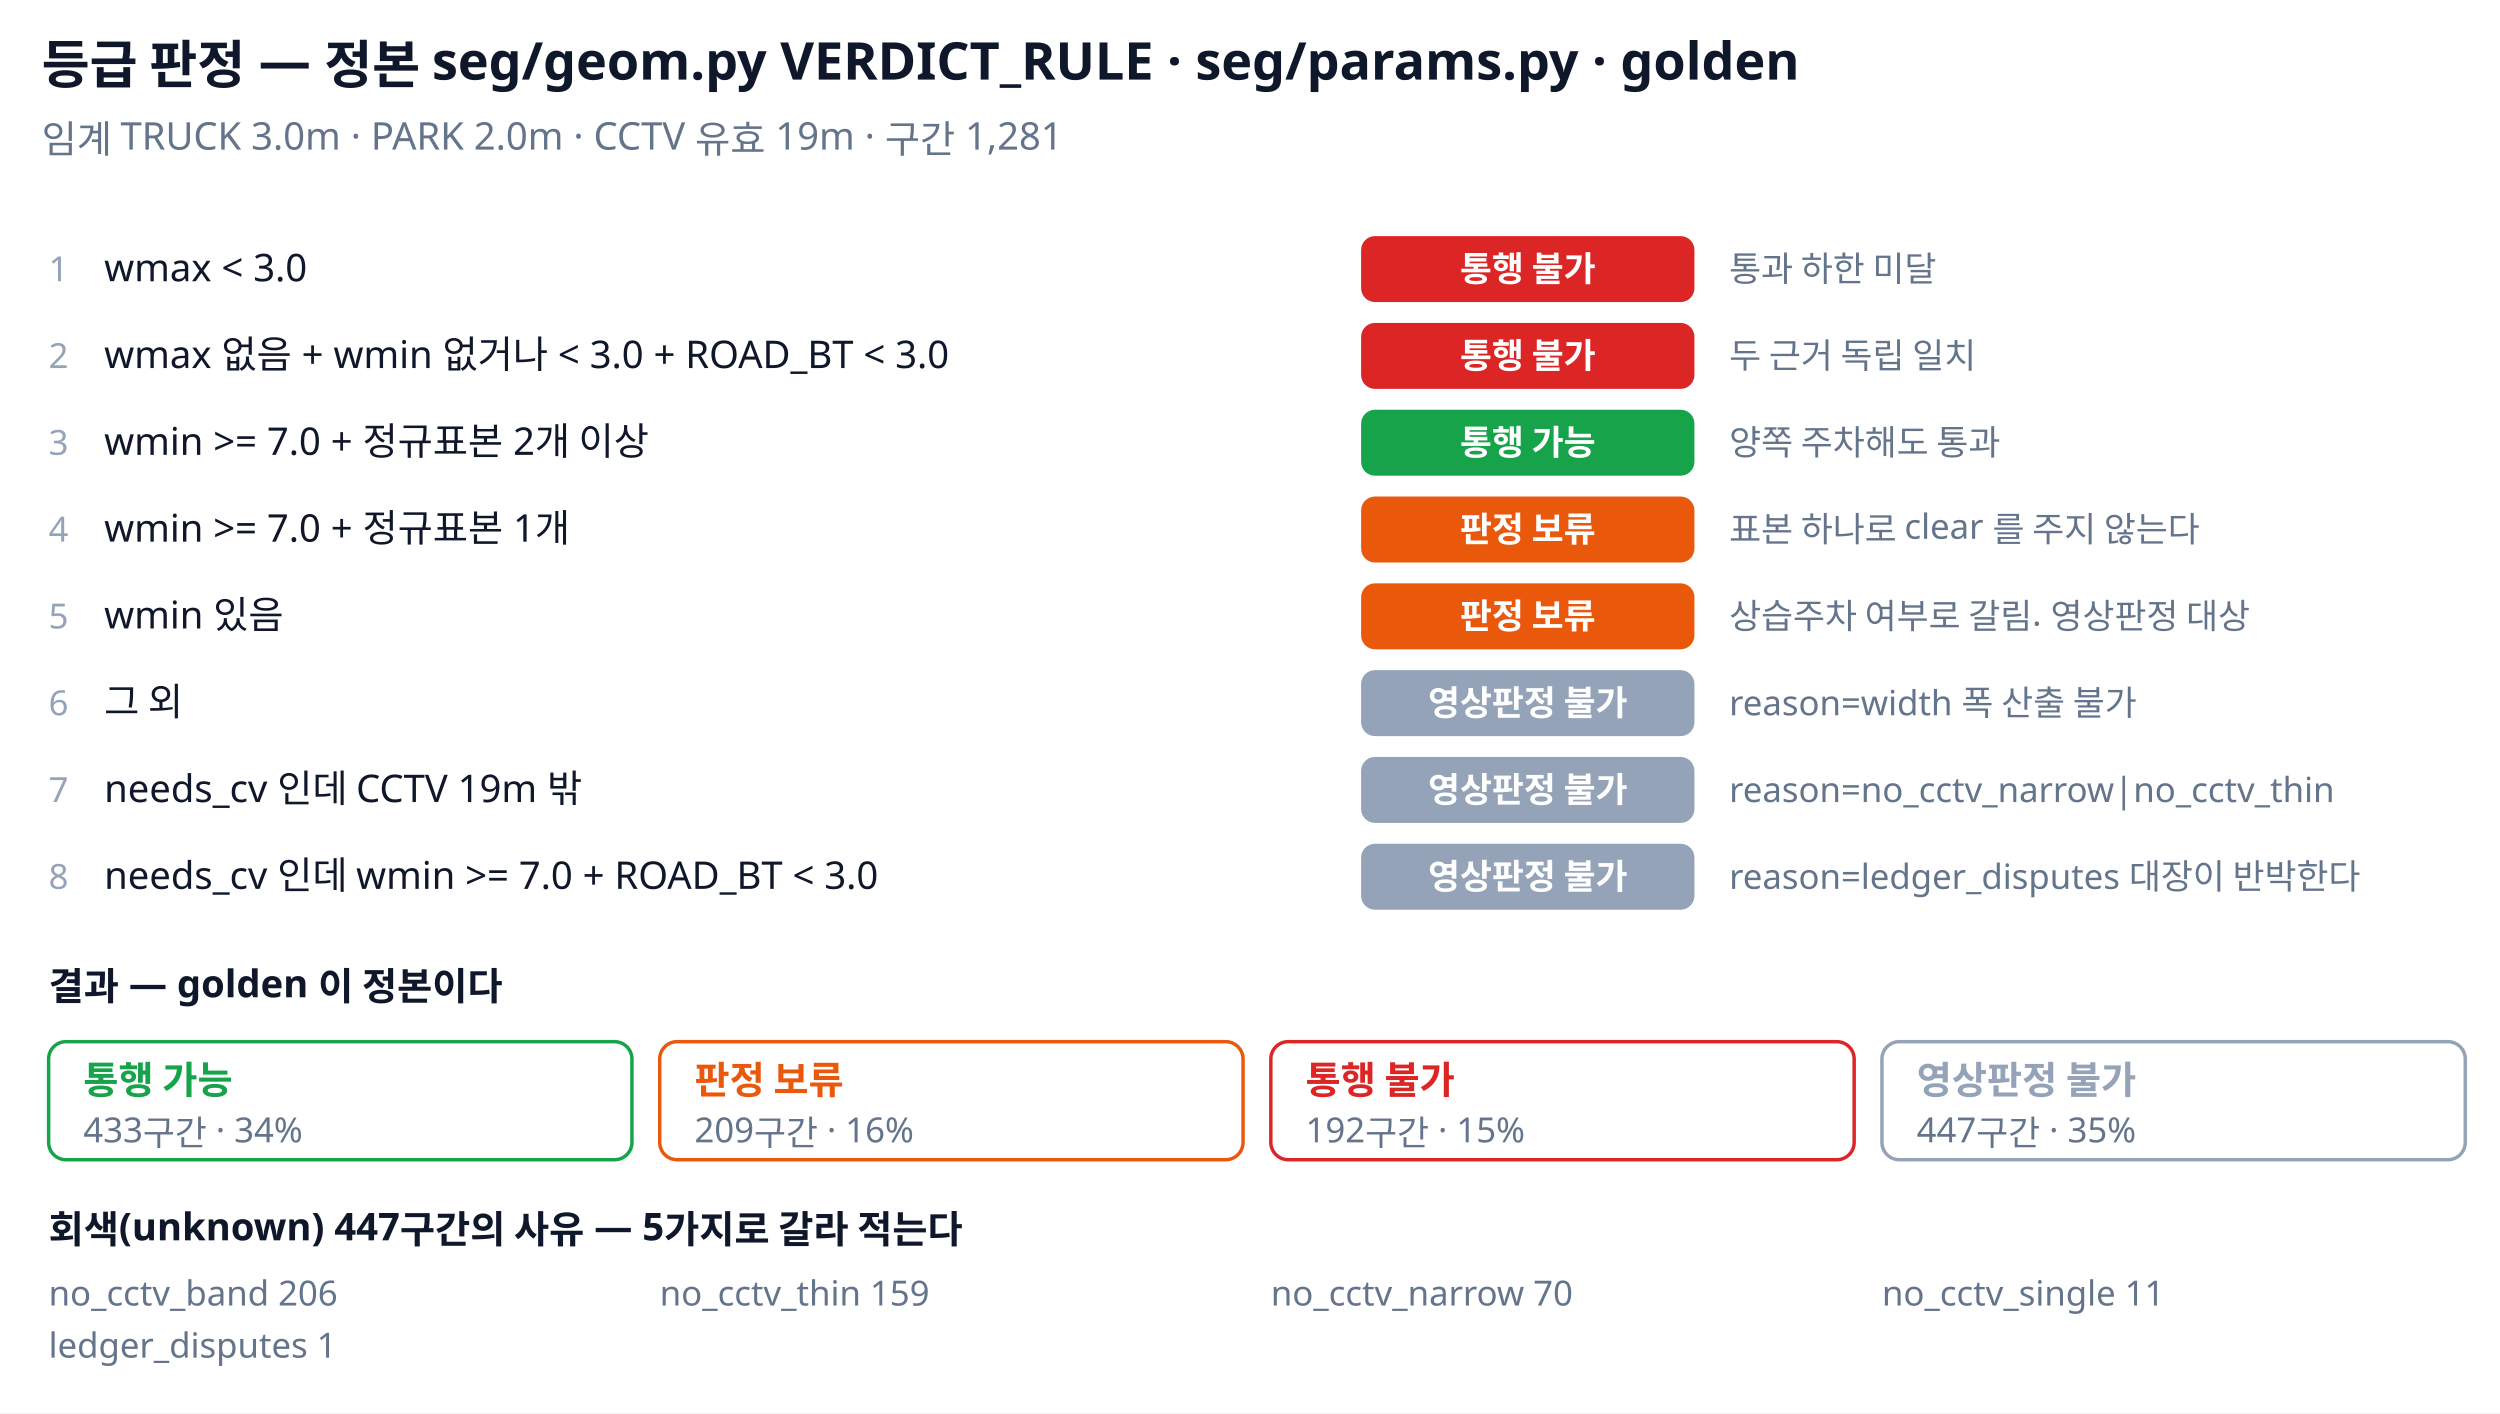
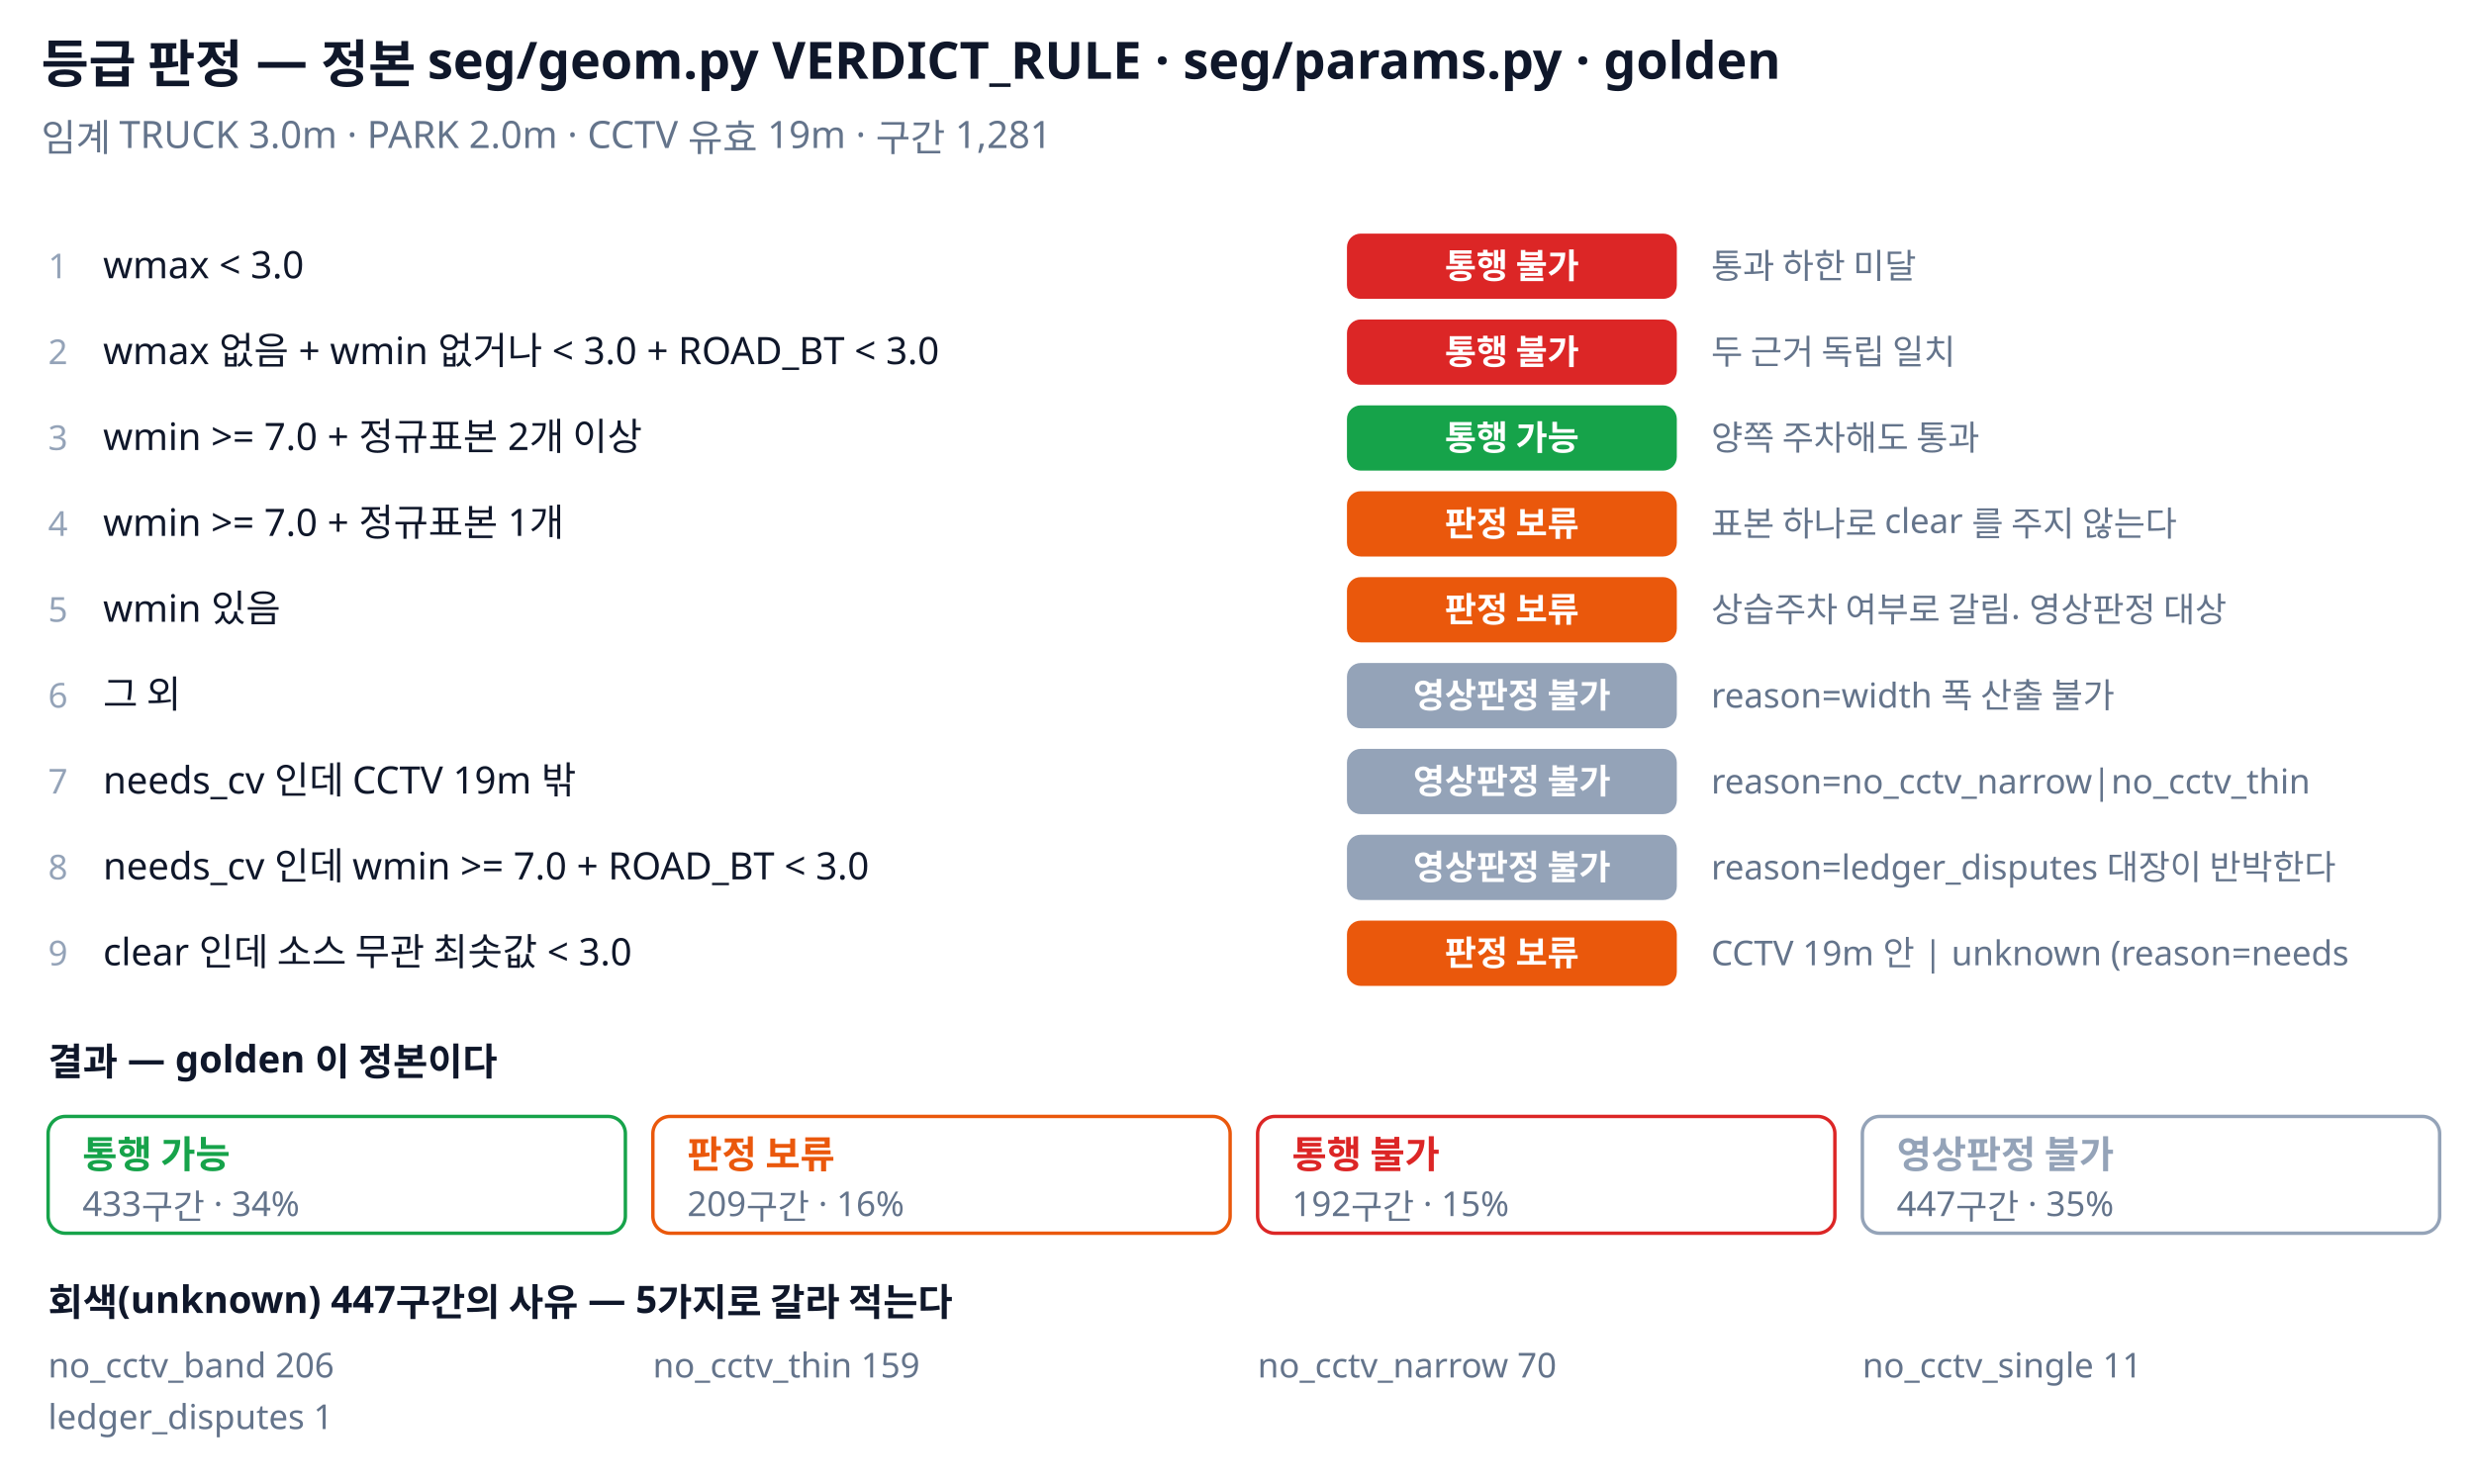
- <svg xmlns="http://www.w3.org/2000/svg" viewBox="0 0 720 407" width="720" height="407" font-family="Pretendard, system-ui, sans-serif">
-   <rect width="720" height="407" fill="#fff" />
+ <svg xmlns="http://www.w3.org/2000/svg" viewBox="0 0 720 432" width="720" height="432" font-family="Pretendard, system-ui, sans-serif">
+   <rect width="720" height="432" fill="#fff" />
  <text x="12" y="24" font-size="15" font-weight="700" fill="#0f172a">등급 판정 — 정본 seg/geom.py VERDICT_RULE · seg/params.py · golden</text>
  <text x="12" y="44" font-size="11" fill="#64748b">임계 TRUCK 3.0m · PARK 2.0m · CCTV 유효 19m · 구간 1,281</text>
  <text x="14" y="81" font-size="10" fill="#94a3b8">1</text>
  <text x="30" y="81" font-size="11" fill="#0f172a">wmax &lt; 3.0</text>
  <rect x="392" y="68" width="96" height="19" rx="4" fill="#dc2626" />
  <text x="440" y="81" font-size="10" font-weight="700" fill="#fff" text-anchor="middle">통행 불가</text>
  <text x="498" y="81" font-size="10" fill="#64748b">통과 하한 미달</text>
  <text x="14" y="106" font-size="10" fill="#94a3b8">2</text>
  <text x="30" y="106" font-size="11" fill="#0f172a">wmax 없음 + wmin 없거나 &lt; 3.0 + ROAD_BT &lt; 3.0</text>
  <rect x="392" y="93" width="96" height="19" rx="4" fill="#dc2626" />
  <text x="440" y="106" font-size="10" font-weight="700" fill="#fff" text-anchor="middle">통행 불가</text>
  <text x="498" y="106" font-size="10" fill="#64748b">두 근거 독립 일치</text>
  <text x="14" y="131" font-size="10" fill="#94a3b8">3</text>
  <text x="30" y="131" font-size="11" fill="#0f172a">wmin &gt;= 7.0 + 정규표본 2개 이상</text>
  <rect x="392" y="118" width="96" height="19" rx="4" fill="#16a34a" />
  <text x="440" y="131" font-size="10" font-weight="700" fill="#fff" text-anchor="middle">통행 가능</text>
  <text x="498" y="131" font-size="10" fill="#64748b">양쪽 주차해도 통과</text>
  <text x="14" y="156" font-size="10" fill="#94a3b8">4</text>
  <text x="30" y="156" font-size="11" fill="#0f172a">wmin &gt;= 7.0 + 정규표본 1개</text>
  <rect x="392" y="143" width="96" height="19" rx="4" fill="#ea580c" />
  <text x="440" y="156" font-size="10" font-weight="700" fill="#fff" text-anchor="middle">판정 보류</text>
  <text x="498" y="156" font-size="10" fill="#64748b">표본 하나로 clear 를 주지 않는다</text>
  <text x="14" y="181" font-size="10" fill="#94a3b8">5</text>
  <text x="30" y="181" font-size="11" fill="#0f172a">wmin 있음</text>
  <rect x="392" y="168" width="96" height="19" rx="4" fill="#ea580c" />
  <text x="440" y="181" font-size="10" font-weight="700" fill="#fff" text-anchor="middle">판정 보류</text>
  <text x="498" y="181" font-size="10" fill="#64748b">상습주차 여부로 갈림. 영상판정 대상</text>
  <text x="14" y="206" font-size="10" fill="#94a3b8">6</text>
  <text x="30" y="206" font-size="11" fill="#0f172a">그 외</text>
  <rect x="392" y="193" width="96" height="19" rx="4" fill="#94a3b8" />
  <text x="440" y="206" font-size="10" font-weight="700" fill="#fff" text-anchor="middle">영상판정 불가</text>
  <text x="498" y="206" font-size="10" fill="#64748b">reason=width 폭 산출 불가</text>
  <text x="14" y="231" font-size="10" fill="#94a3b8">7</text>
  <text x="30" y="231" font-size="11" fill="#0f172a">needs_cv 인데 CCTV 19m 밖</text>
  <rect x="392" y="218" width="96" height="19" rx="4" fill="#94a3b8" />
  <text x="440" y="231" font-size="10" font-weight="700" fill="#fff" text-anchor="middle">영상판정 불가</text>
  <text x="498" y="231" font-size="10" fill="#64748b">reason=no_cctv_narrow|no_cctv_thin</text>
  <text x="14" y="256" font-size="10" fill="#94a3b8">8</text>
  <text x="30" y="256" font-size="11" fill="#0f172a">needs_cv 인데 wmin &gt;= 7.0 + ROAD_BT &lt; 3.0</text>
  <rect x="392" y="243" width="96" height="19" rx="4" fill="#94a3b8" />
  <text x="440" y="256" font-size="10" font-weight="700" fill="#fff" text-anchor="middle">영상판정 불가</text>
  <text x="498" y="256" font-size="10" fill="#64748b">reason=ledger_disputes 대장이 반박한다</text>
-   <text x="14" y="288" font-size="11" font-weight="700" fill="#0f172a">결과 — golden 이 정본이다</text>
-   <rect x="14" y="300" width="168" height="34" rx="5" fill="#fff" stroke="#16a34a" />
-   <text x="24" y="315" font-size="11" font-weight="700" fill="#16a34a">통행 가능</text>
-   <text x="24" y="329" font-size="10" fill="#64748b">433구간 · 34%</text>
-   <rect x="190" y="300" width="168" height="34" rx="5" fill="#fff" stroke="#ea580c" />
-   <text x="200" y="315" font-size="11" font-weight="700" fill="#ea580c">판정 보류</text>
-   <text x="200" y="329" font-size="10" fill="#64748b">209구간 · 16%</text>
-   <rect x="366" y="300" width="168" height="34" rx="5" fill="#fff" stroke="#dc2626" />
-   <text x="376" y="315" font-size="11" font-weight="700" fill="#dc2626">통행 불가</text>
-   <text x="376" y="329" font-size="10" fill="#64748b">192구간 · 15%</text>
-   <rect x="542" y="300" width="168" height="34" rx="5" fill="#fff" stroke="#94a3b8" />
-   <text x="552" y="315" font-size="11" font-weight="700" fill="#94a3b8">영상판정 불가</text>
-   <text x="552" y="329" font-size="10" fill="#64748b">447구간 · 35%</text>
-   <text x="14" y="358" font-size="11" font-weight="700" fill="#0f172a">회색(unknown) 447구간의 사유 — 5가지로 갈라 적는다</text>
-   <text x="14" y="376" font-size="10" fill="#64748b">no_cctv_band 206</text>
-   <text x="190" y="376" font-size="10" fill="#64748b">no_cctv_thin 159</text>
-   <text x="366" y="376" font-size="10" fill="#64748b">no_cctv_narrow 70</text>
-   <text x="542" y="376" font-size="10" fill="#64748b">no_cctv_single 11</text>
-   <text x="14" y="391" font-size="10" fill="#64748b">ledger_disputes 1</text>
+   <text x="14" y="281" font-size="10" fill="#94a3b8">9</text>
+   <text x="30" y="281" font-size="11" fill="#0f172a">clear 인데 소스 무관 최솟값 &lt; 3.0</text>
+   <rect x="392" y="268" width="96" height="19" rx="4" fill="#ea580c" />
+   <text x="440" y="281" font-size="10" font-weight="700" fill="#fff" text-anchor="middle">판정 보류</text>
+   <text x="498" y="281" font-size="10" fill="#64748b">CCTV 19m 안 | unknown (reason=needs</text>
+   <text x="14" y="313" font-size="11" font-weight="700" fill="#0f172a">결과 — golden 이 정본이다</text>
+   <rect x="14" y="325" width="168" height="34" rx="5" fill="#fff" stroke="#16a34a" />
+   <text x="24" y="340" font-size="11" font-weight="700" fill="#16a34a">통행 가능</text>
+   <text x="24" y="354" font-size="10" fill="#64748b">433구간 · 34%</text>
+   <rect x="190" y="325" width="168" height="34" rx="5" fill="#fff" stroke="#ea580c" />
+   <text x="200" y="340" font-size="11" font-weight="700" fill="#ea580c">판정 보류</text>
+   <text x="200" y="354" font-size="10" fill="#64748b">209구간 · 16%</text>
+   <rect x="366" y="325" width="168" height="34" rx="5" fill="#fff" stroke="#dc2626" />
+   <text x="376" y="340" font-size="11" font-weight="700" fill="#dc2626">통행 불가</text>
+   <text x="376" y="354" font-size="10" fill="#64748b">192구간 · 15%</text>
+   <rect x="542" y="325" width="168" height="34" rx="5" fill="#fff" stroke="#94a3b8" />
+   <text x="552" y="340" font-size="11" font-weight="700" fill="#94a3b8">영상판정 불가</text>
+   <text x="552" y="354" font-size="10" fill="#64748b">447구간 · 35%</text>
+   <text x="14" y="383" font-size="11" font-weight="700" fill="#0f172a">회색(unknown) 447구간의 사유 — 5가지로 갈라 적는다</text>
+   <text x="14" y="401" font-size="10" fill="#64748b">no_cctv_band 206</text>
+   <text x="190" y="401" font-size="10" fill="#64748b">no_cctv_thin 159</text>
+   <text x="366" y="401" font-size="10" fill="#64748b">no_cctv_narrow 70</text>
+   <text x="542" y="401" font-size="10" fill="#64748b">no_cctv_single 11</text>
+   <text x="14" y="416" font-size="10" fill="#64748b">ledger_disputes 1</text>
</svg>
